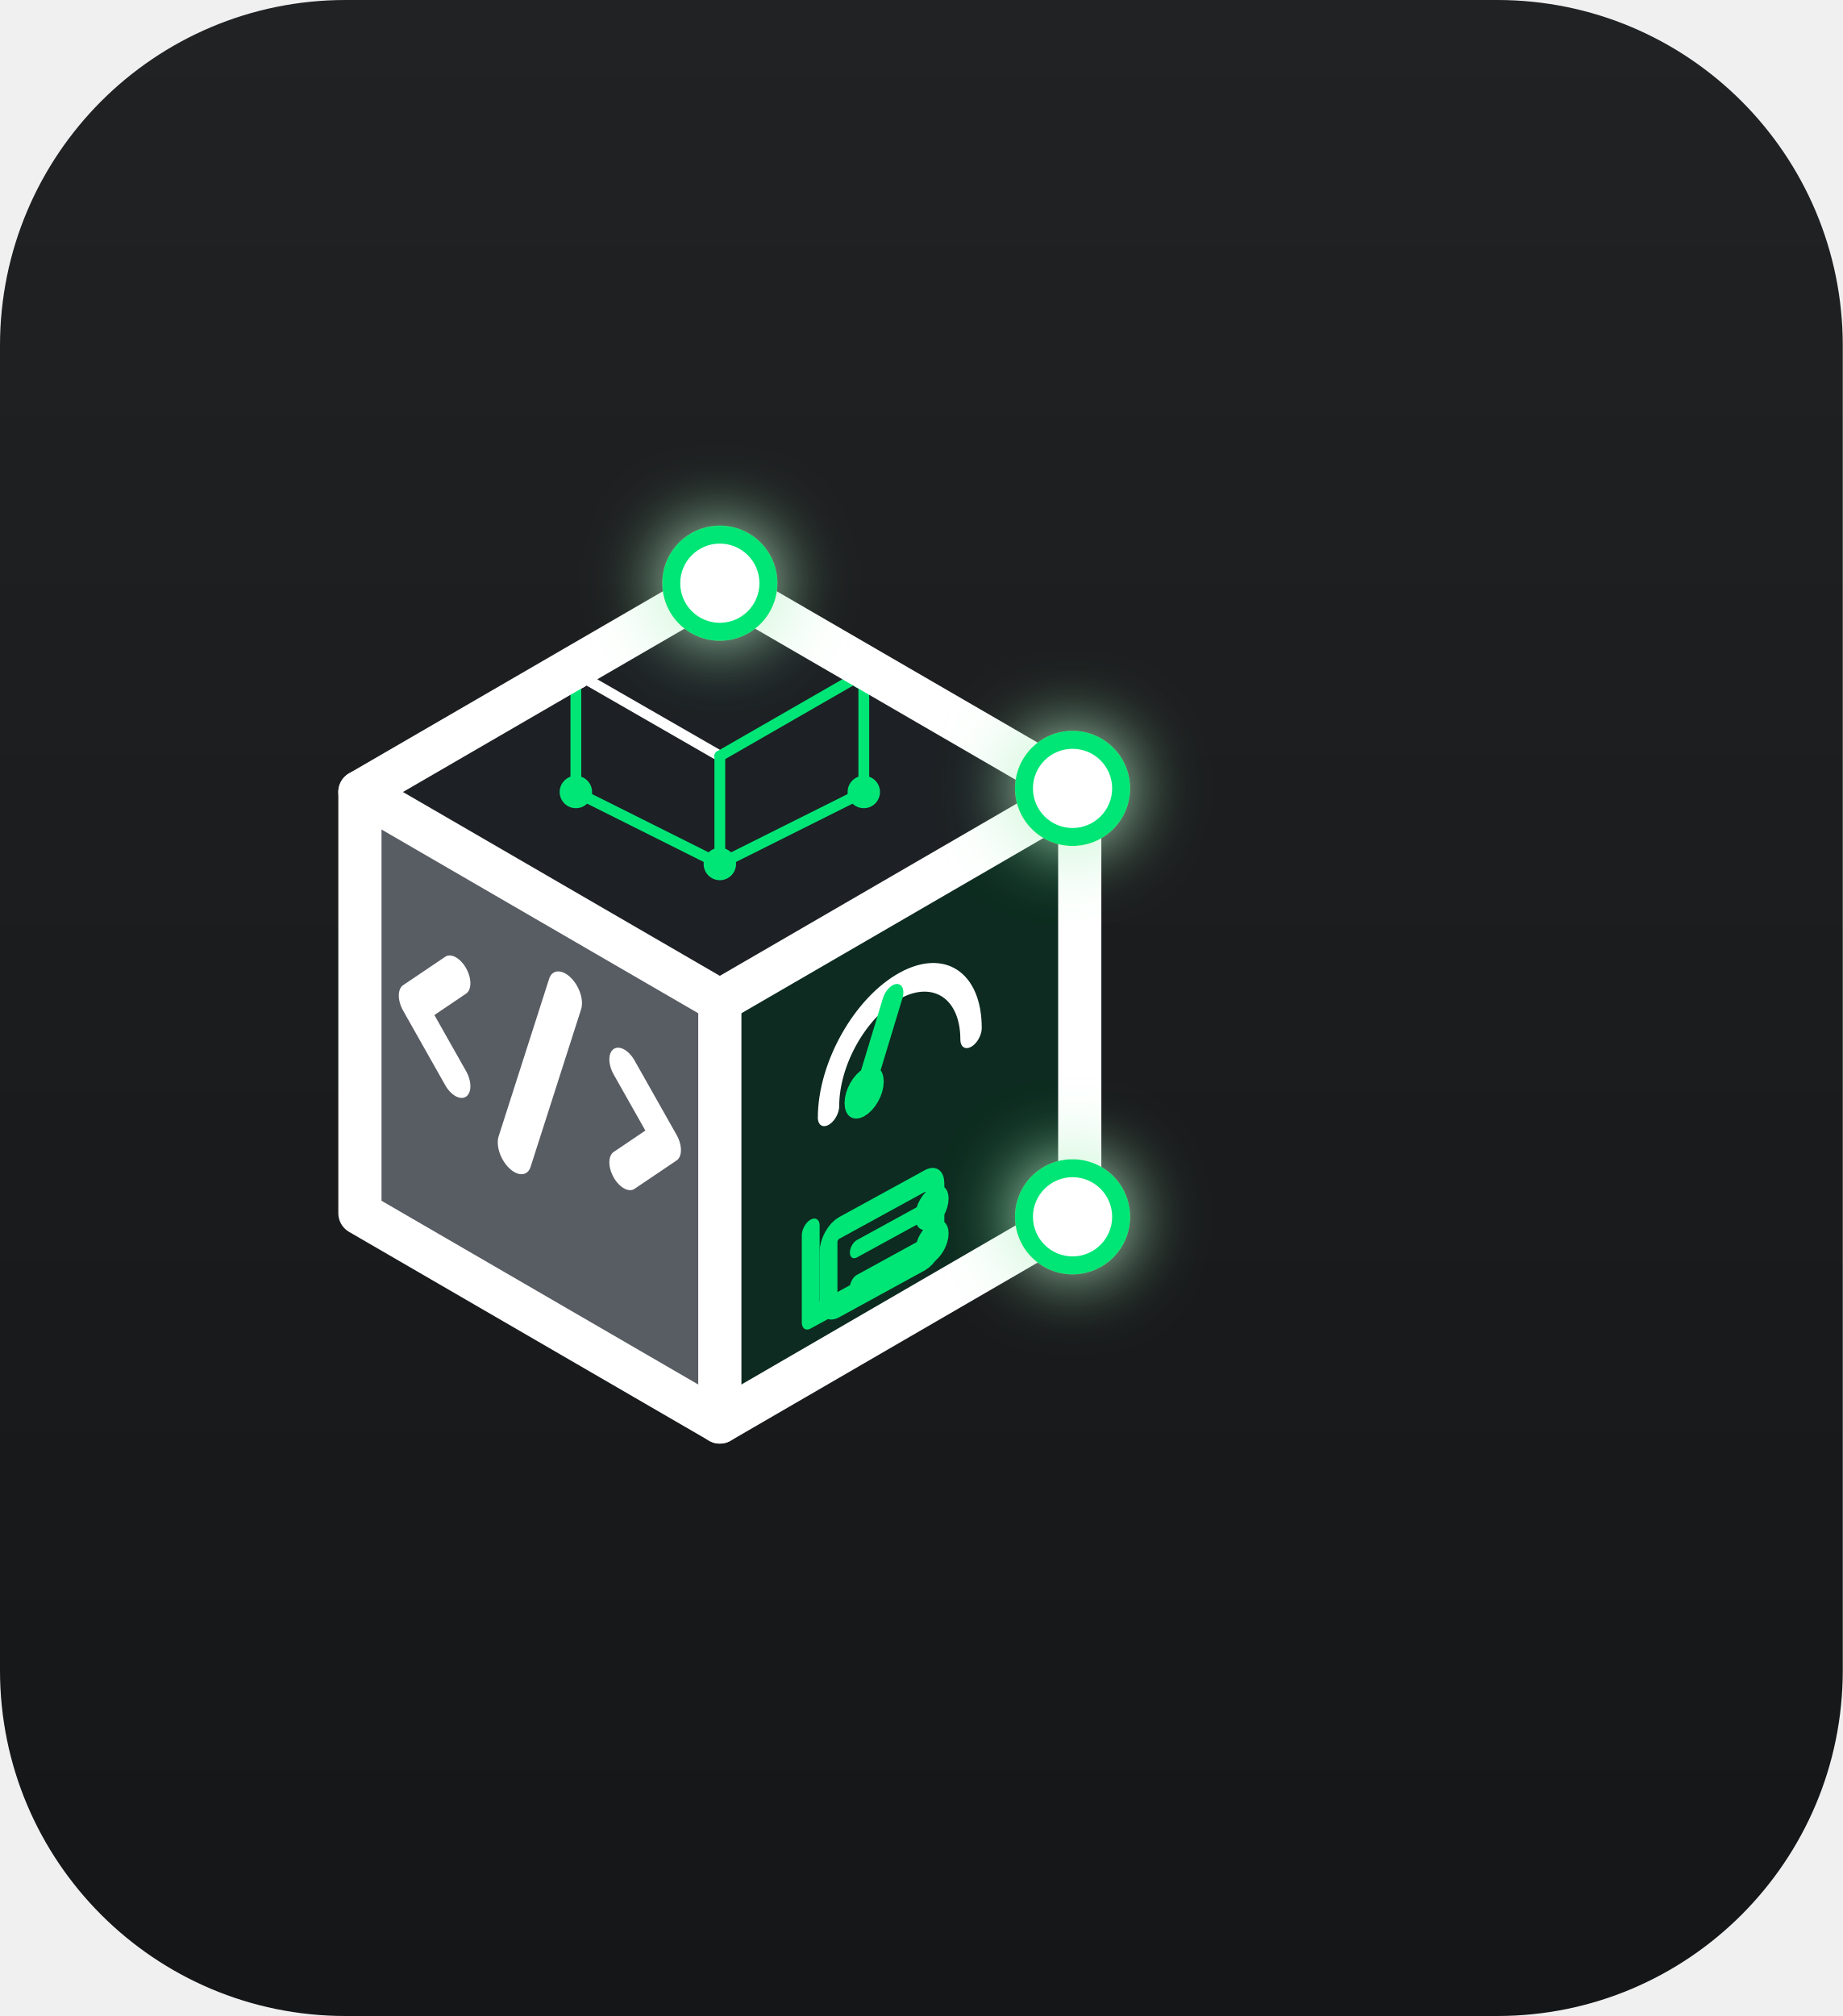
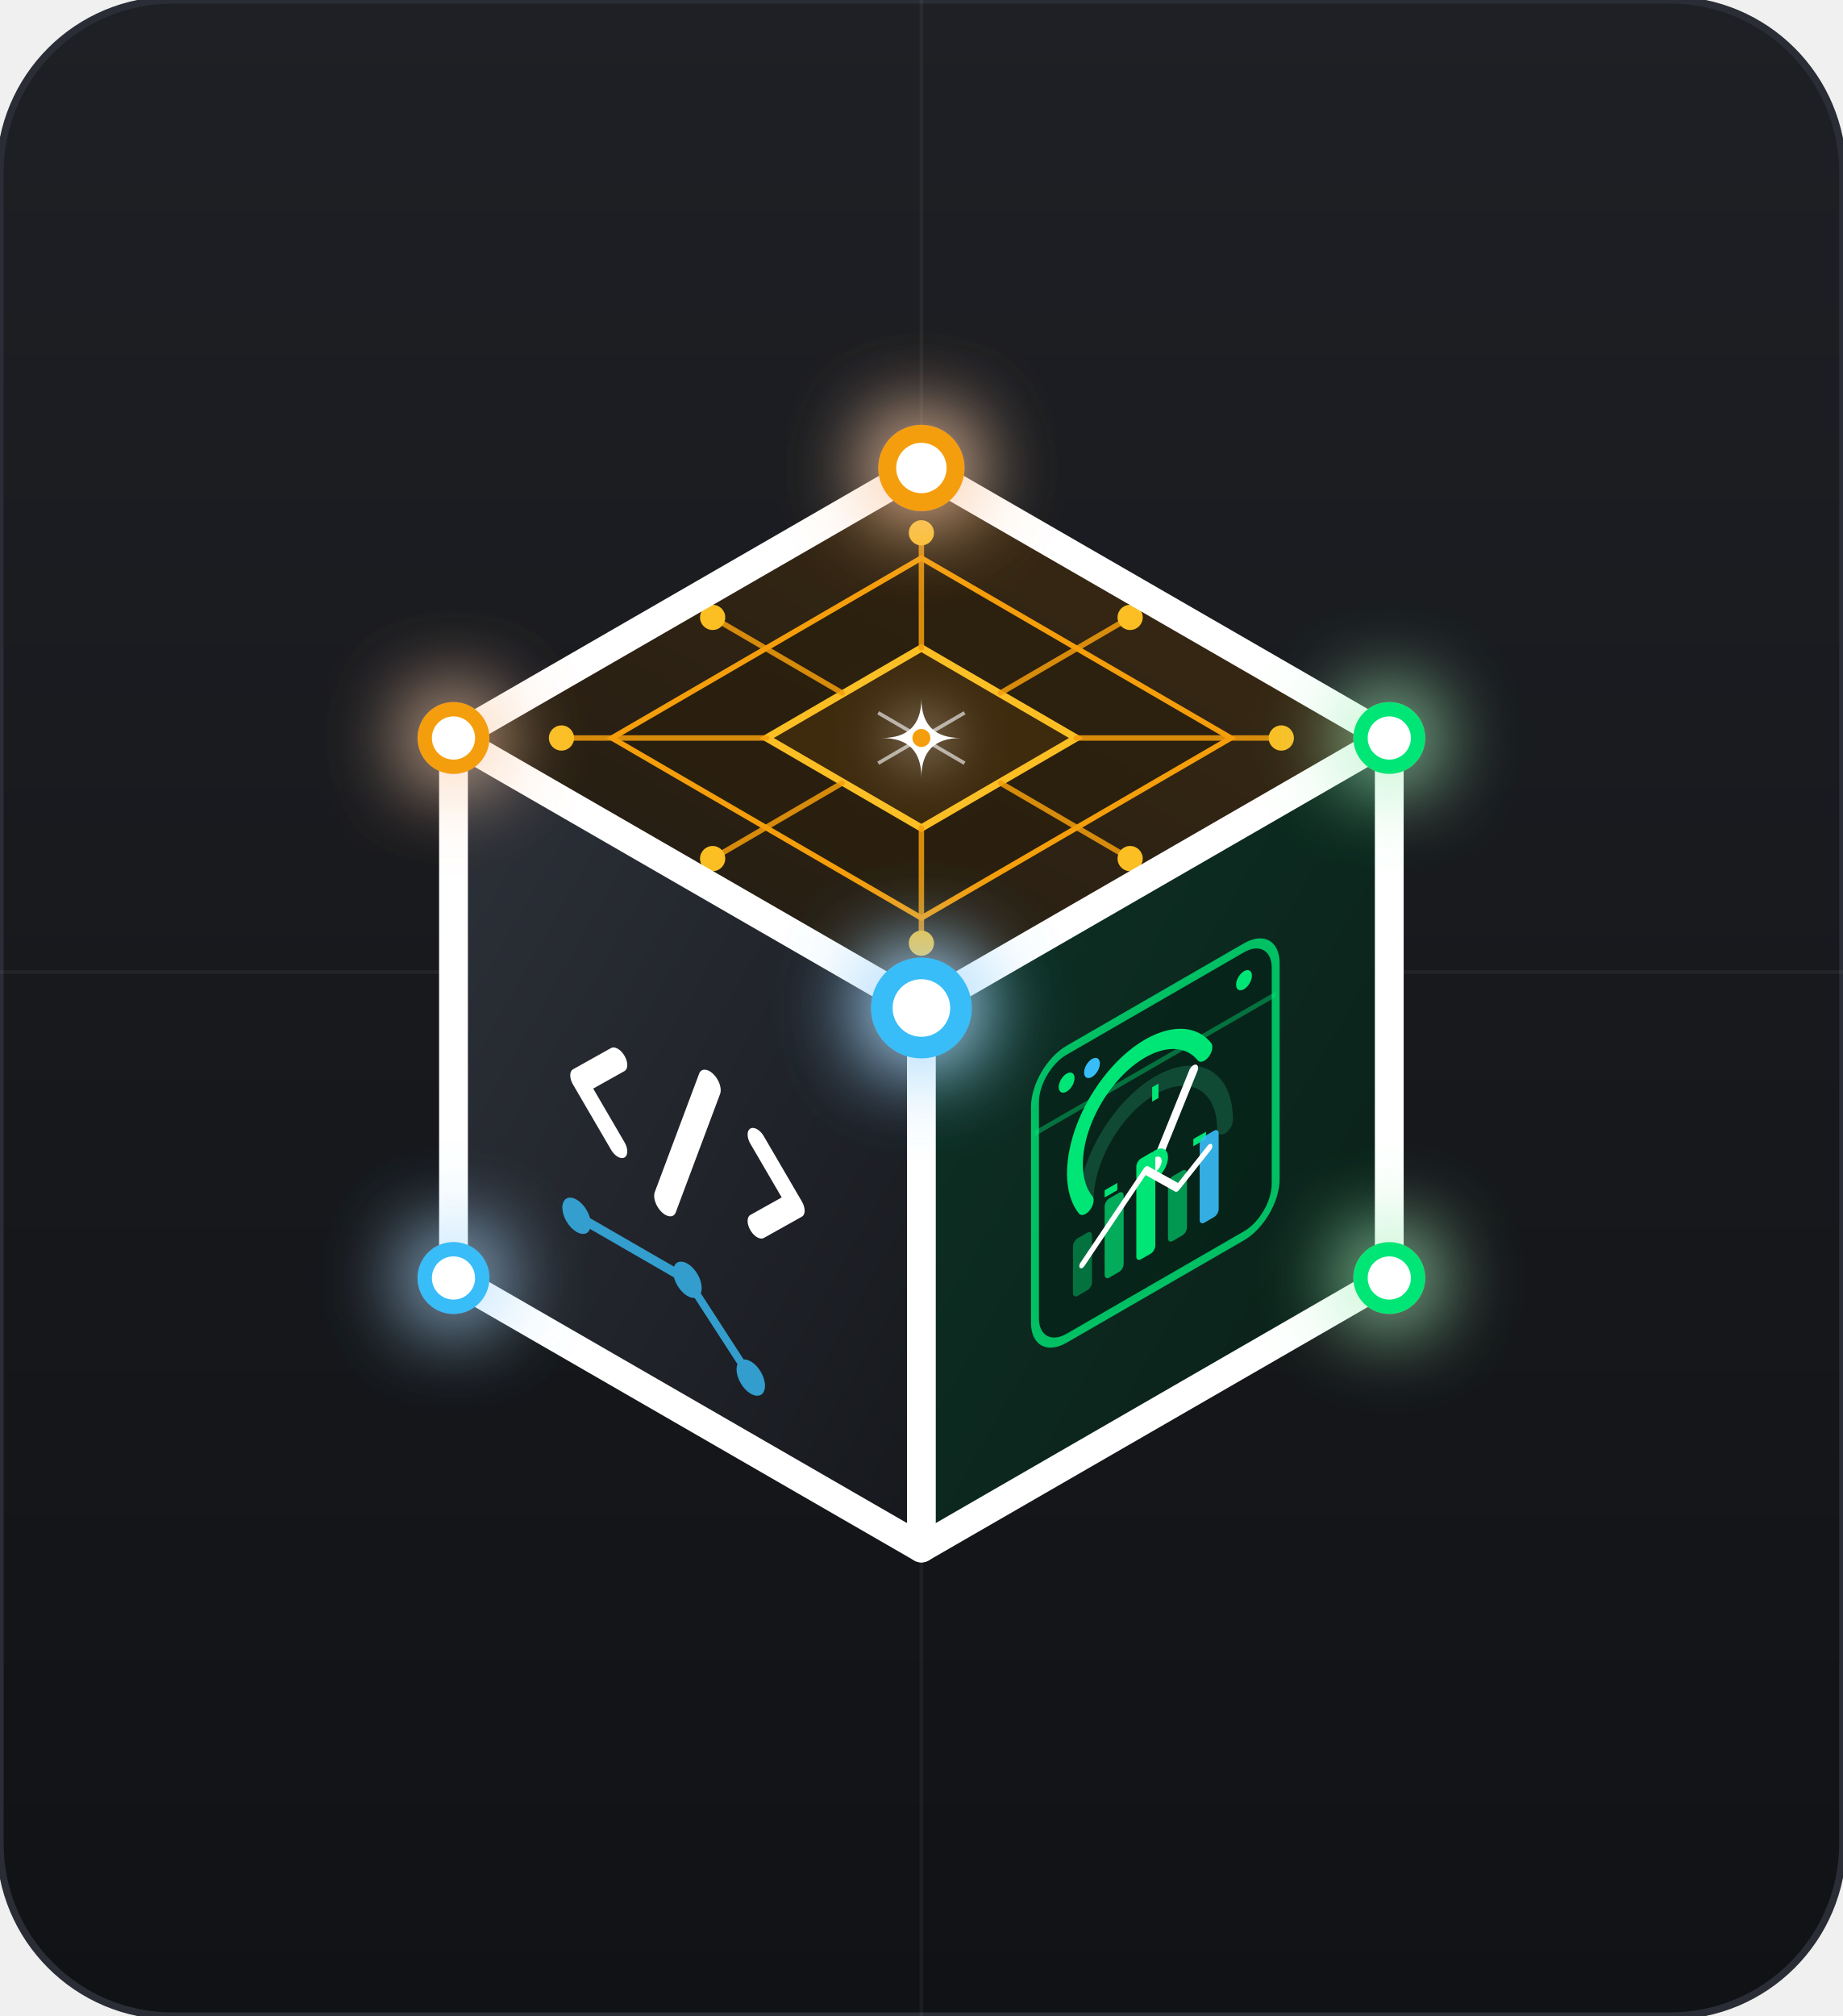
- <svg xmlns="http://www.w3.org/2000/svg" viewBox="0 0 512 560" width="100%" height="100%">
+ <svg xmlns="http://www.w3.org/2000/svg" id="centeredLogoSvg" viewBox="0 0 512 560" width="100%" height="100%">
  <defs>
    <filter id="glow" x="-50%" y="-50%" width="200%" height="200%">
-       <feGaussianBlur stdDeviation="10" result="blur" />
+       <feGaussianBlur stdDeviation="8" result="blur" />
      <feMerge>
        <feMergeNode in="blur" />
        <feMergeNode in="SourceGraphic" />
      </feMerge>
    </filter>
+     <filter id="glow-strong" x="-50%" y="-50%" width="200%" height="200%">
+       <feGaussianBlur stdDeviation="12" result="blur1" />
+       <feGaussianBlur stdDeviation="4" result="blur2" />
+       <feMerge>
+         <feMergeNode in="blur1" />
+         <feMergeNode in="blur2" />
+         <feMergeNode in="SourceGraphic" />
+       </feMerge>
+     </filter>
    <linearGradient id="bg" x1="0%" y1="0%" x2="0%" y2="100%">
-       <stop offset="0%" stop-color="#212224" />
-       <stop offset="100%" stop-color="#151618" />
+       <stop offset="0%" stop-color="#1e2025" />
+       <stop offset="100%" stop-color="#111215" />
+     </linearGradient>
+     <linearGradient id="aiFaceGrad" x1="0%" y1="100%" x2="100%" y2="0%">
+       <stop offset="0%" stop-color="#1f1a14" />
+       <stop offset="100%" stop-color="#3d2b12" />
+     </linearGradient>
+     <linearGradient id="devFaceGrad" x1="0%" y1="0%" x2="100%" y2="100%">
+       <stop offset="0%" stop-color="#2d3139" />
+       <stop offset="100%" stop-color="#16181d" />
+     </linearGradient>
+     <linearGradient id="opsFaceGrad" x1="0%" y1="0%" x2="100%" y2="100%">
+       <stop offset="0%" stop-color="#0e3326" />
+       <stop offset="100%" stop-color="#0a1d17" />
+     </linearGradient>
+     <linearGradient id="aiAccent" x1="0%" y1="0%" x2="100%" y2="100%">
+       <stop offset="0%" stop-color="#fbbf24" />
+       <stop offset="100%" stop-color="#f59e0b" />
    </linearGradient>
  </defs>
-   <rect width="512" height="560" rx="96" fill="url(#bg)" />
-   <g transform="translate(0, 30)">
-     <polygon points="100,190 200,248 200,365 100,307" fill="#585c63" />
-     <polygon points="200,248 300,190 300,307 200,365" fill="#0d2b20" />
-     <polygon points="200,132 300,190 200,248 100,190" fill="#1d2024" />
-     <g transform="translate(150, 268) skewY(28.7) scale(0.9, 1.1)">
-       <g transform="scale(1.3)" stroke="#ffffff" stroke-width="7" stroke-linecap="round" stroke-linejoin="round" fill="none">
-         <path d="M -20,-10 L -30,0 L -20,10" />
-         <path d="M 20,-10 L 30,0 L 20,10" />
-         <line x1="-6" y1="18" x2="6" y2="-18" stroke-width="8" />
+   <rect width="512" height="560" rx="48" fill="url(#bg)" stroke="#2a2d35" stroke-width="2" />
+   <g opacity="0.05" stroke="#ffffff" stroke-width="1">
+     <line x1="256" y1="0" x2="256" y2="560" />
+     <line x1="0" y1="270" x2="512" y2="270" />
+   </g>
+   <g id="logoMainGroup">
+     <polygon id="faceAI" points="256,130 386,205 256,280 126,205" fill="url(#aiFaceGrad)" stroke="#f59e0b" stroke-width="1.5" stroke-opacity="0.5" />
+     <polygon id="faceDev" points="126,205 256,280 256,430 126,355" fill="url(#devFaceGrad)" stroke="#64748b" stroke-width="1.5" stroke-opacity="0.4" />
+     <polygon id="faceOps" points="256,280 386,205 386,355 256,430" fill="url(#opsFaceGrad)" stroke="#00e676" stroke-width="1.5" stroke-opacity="0.4" />
+     <g id="devContent" transform="translate(191, 317.5) skewY(30) scale(0.88, 1)">
+       <g stroke="#ffffff" stroke-width="6" stroke-linecap="round" stroke-linejoin="round" fill="none">
+         <path d="M -22,-12 L -34,0 L -22,12" />
+         <path d="M 22,-12 L 34,0 L 22,12" />
+         <line x1="-7" y1="20" x2="7" y2="-20" stroke-width="7" />
+       </g>
+       <g stroke="#38bdf8" stroke-width="3" stroke-linecap="round" fill="none" opacity="0.8">
+         <path d="M -35,38 L 0,38 L 20,55" />
+         <circle cx="-35" cy="38" r="3" fill="#38bdf8" />
+         <circle cx="0" cy="38" r="3" fill="#38bdf8" />
+         <circle cx="20" cy="55" r="3" fill="#38bdf8" />
      </g>
    </g>
-     <g transform="translate(250, 268) skewY(-28.7) scale(0.9, 1.1)">
-       <g transform="scale(1.1)" stroke="#00e676" stroke-width="5" stroke-linecap="round" stroke-linejoin="round" fill="none">
-         <g transform="translate(0, -10)">
-           <path d="M -20,10 A 20,20 0 0,1 20,10" stroke="#ffffff" stroke-width="6" />
-           <line x1="-10" y1="10" x2="-2" y2="-8" stroke="#00e676" stroke-width="6" />
-           <circle cx="-10" cy="10" r="3" fill="#00e676" />
-         </g>
-         <path d="M -25,25 L -25,45 L -10,45" />
-         <g transform="translate(-10, 40)">
-           <rect x="-10" y="-12" width="30" height="18" rx="3" stroke="#00e676" />
-           <line x1="-2" y1="-5" x2="15" y2="-5" stroke-width="4" />
-           <line x1="-2" y1="3" x2="15" y2="3" stroke-width="4" />
-           <circle cx="19" cy="-5" r="2.2" fill="#00e676" />
-           <circle cx="19" cy="3" r="2.2" fill="#00e676" />
-         </g>
+     <g id="opsContent" transform="translate(321, 317.5) skewY(-30) scale(0.88, 1)">
+       <rect x="-38" y="-40" width="76" height="80" rx="10" stroke="#00e676" stroke-width="2.5" stroke-opacity="0.8" fill="#062318" fill-opacity="0.75" />
+       <line x1="-38" y1="-22" x2="38" y2="-22" stroke="#00e676" stroke-width="1.5" opacity="0.4" />
+       <circle cx="-28" cy="-31" r="2.5" fill="#00e676" />
+       <circle cx="-20" cy="-31" r="2.5" fill="#38bdf8" />
+       <circle cx="28" cy="-31" r="2.5" fill="#00e676" />
+       <g transform="translate(0, -2)">
+         <path d="M -22,8 A 22,22 0 1,1 22,8" stroke="#104a35" stroke-width="5" stroke-linecap="round" fill="none" />
+         <path d="M -22,8 A 22,22 0 0,1 15.5,-15.5" stroke="#00e676" stroke-width="5" stroke-linecap="round" fill="none" />
+         <line x1="-16" y1="8" x2="-12" y2="8" stroke="#00e676" stroke-width="2" />
+         <line x1="12" y1="8" x2="16" y2="8" stroke="#00e676" stroke-width="2" />
+         <line x1="0" y1="-14" x2="0" y2="-10" stroke="#00e676" stroke-width="2" />
+         <line x1="0" y1="8" x2="12" y2="-12" stroke="#ffffff" stroke-width="3" stroke-linecap="round" />
+         <circle cx="0" cy="8" r="4" fill="#00e676" />
+         <circle cx="0" cy="8" r="2" fill="#ffffff" />
+       </g>
+       <g transform="translate(0, 24)">
+         <rect x="-26" y="-10" width="6" height="16" rx="1.5" fill="#00e676" opacity="0.4" />
+         <rect x="-16" y="-16" width="6" height="22" rx="1.5" fill="#00e676" opacity="0.7" />
+         <rect x="-6" y="-22" width="6" height="28" rx="1.5" fill="#00e676" opacity="1" />
+         <rect x="4" y="-12" width="6" height="18" rx="1.5" fill="#00e676" opacity="0.6" />
+         <rect x="14" y="-18" width="6" height="24" rx="1.5" fill="#38bdf8" opacity="0.9" />
+         <path d="M -23,-2 L -13,-10 L -3,-18 L 7,-8 L 17,-14" stroke="#ffffff" stroke-width="2" stroke-linecap="round" stroke-linejoin="round" fill="none" />
      </g>
    </g>
-     <g stroke="#00e676" stroke-width="3" stroke-linecap="round" fill="none">
-       <line x1="200" y1="180" x2="160" y2="157" stroke="#ffffff" />
-       <line x1="200" y1="180" x2="240" y2="157" />
-       <line x1="200" y1="180" x2="200" y2="210" />
-       <path d="M160,157 L200,132 L240,157" />
-       <path d="M160,157 L160,190" />
-       <path d="M240,157 L240,190" />
-       <path d="M160,190 L200,210 L240,190" />
-       <circle cx="160" cy="157" r="4.5" fill="#ffffff" stroke="none" />
-       <circle cx="240" cy="157" r="4.5" fill="#00e676" stroke="none" />
-       <circle cx="200" cy="210" r="4.5" fill="#00e676" stroke="none" />
-       <circle cx="160" cy="190" r="4.5" fill="#00e676" stroke="none" />
-       <circle cx="240" cy="190" r="4.5" fill="#00e676" stroke="none" />
+     <g id="aiContent">
+       <polygon points="256,155 342,205 256,255 170,205" fill="#2a1f0c" fill-opacity="0.7" stroke="#f59e0b" stroke-width="1.5" />
+       <polygon points="256,180 299,205 256,230 213,205" fill="#422c0e" fill-opacity="0.85" stroke="#fbbf24" stroke-width="2" />
+       <g stroke="#f59e0b" stroke-width="1.5" stroke-linecap="round" opacity="0.85">
+         <line x1="213" y1="205" x2="156" y2="205" />
+         <line x1="234" y1="192.5" x2="198" y2="171.5" />
+         <line x1="256" y1="180" x2="256" y2="148" />
+         <line x1="278" y1="192.5" x2="314" y2="171.5" />
+         <line x1="299" y1="205" x2="356" y2="205" />
+         <line x1="278" y1="217.5" x2="314" y2="238.5" />
+         <line x1="256" y1="230" x2="256" y2="262" />
+         <line x1="234" y1="217.5" x2="198" y2="238.5" />
+       </g>
+       <g fill="#fbbf24">
+         <circle cx="156" cy="205" r="3.5" />
+         <circle cx="198" cy="171.5" r="3.5" />
+         <circle cx="256" cy="148" r="3.5" />
+         <circle cx="314" cy="171.5" r="3.5" />
+         <circle cx="356" cy="205" r="3.5" />
+         <circle cx="314" cy="238.5" r="3.5" />
+         <circle cx="256" cy="262" r="3.5" />
+         <circle cx="198" cy="238.5" r="3.5" />
+       </g>
+       <g transform="translate(256, 205)" filter="url(#glow)">
+         <line x1="-12" y1="-7" x2="12" y2="7" stroke="#ffffff" stroke-width="1" opacity="0.6" />
+         <line x1="-12" y1="7" x2="12" y2="-7" stroke="#ffffff" stroke-width="1" opacity="0.6" />
+         <path d="M 0,-11 Q 0,0 -11,0 Q 0,0 0,11 Q 0,0 11,0 Q 0,0 0,-11 Z" fill="#ffffff" />
+         <circle cx="0" cy="0" r="2.5" fill="#f59e0b" />
+       </g>
    </g>
-     <g stroke="#ffffff" stroke-width="12" stroke-linecap="round" stroke-linejoin="round" fill="none">
-       <polygon points="200,132 300,190 300,307 200,365 100,307 100,190" />
-       <line x1="200" y1="248" x2="200" y2="365" />
-       <line x1="200" y1="248" x2="100" y2="190" />
-       <line x1="200" y1="248" x2="300" y2="190" />
+     <g stroke="#ffffff" stroke-width="8" stroke-linecap="round" stroke-linejoin="round" fill="none">
+       <polygon points="256,130 386,205 386,355 256,430 126,355 126,205" />
+       <line x1="256" y1="280" x2="256" y2="430" />
+       <line x1="256" y1="280" x2="126" y2="205" />
+       <line x1="256" y1="280" x2="386" y2="205" />
    </g>
-     <g filter="url(#glow)">
-       <circle cx="200" cy="132" r="16" fill="#00e676" />
-       <circle cx="200" cy="132" r="11" fill="#ffffff" />
-       <circle cx="298" cy="189" r="16" fill="#00e676" />
-       <circle cx="298" cy="189" r="11" fill="#ffffff" />
-       <circle cx="298" cy="308" r="16" fill="#00e676" />
-       <circle cx="298" cy="308" r="11" fill="#ffffff" />
+     <g filter="url(#glow-strong)">
+       <circle cx="256" cy="130" r="12" fill="#f59e0b" />
+       <circle cx="256" cy="130" r="7" fill="#ffffff" />
+       <circle cx="386" cy="205" r="10" fill="#00e676" />
+       <circle cx="386" cy="205" r="6" fill="#ffffff" />
+       <circle cx="386" cy="355" r="10" fill="#00e676" />
+       <circle cx="386" cy="355" r="6" fill="#ffffff" />
+       <circle cx="256" cy="280" r="14" fill="#38bdf8" />
+       <circle cx="256" cy="280" r="8" fill="#ffffff" />
+       <circle cx="126" cy="355" r="10" fill="#38bdf8" />
+       <circle cx="126" cy="355" r="6" fill="#ffffff" />
+       <circle cx="126" cy="205" r="10" fill="#f59e0b" />
+       <circle cx="126" cy="205" r="6" fill="#ffffff" />
    </g>
  </g>
</svg>
